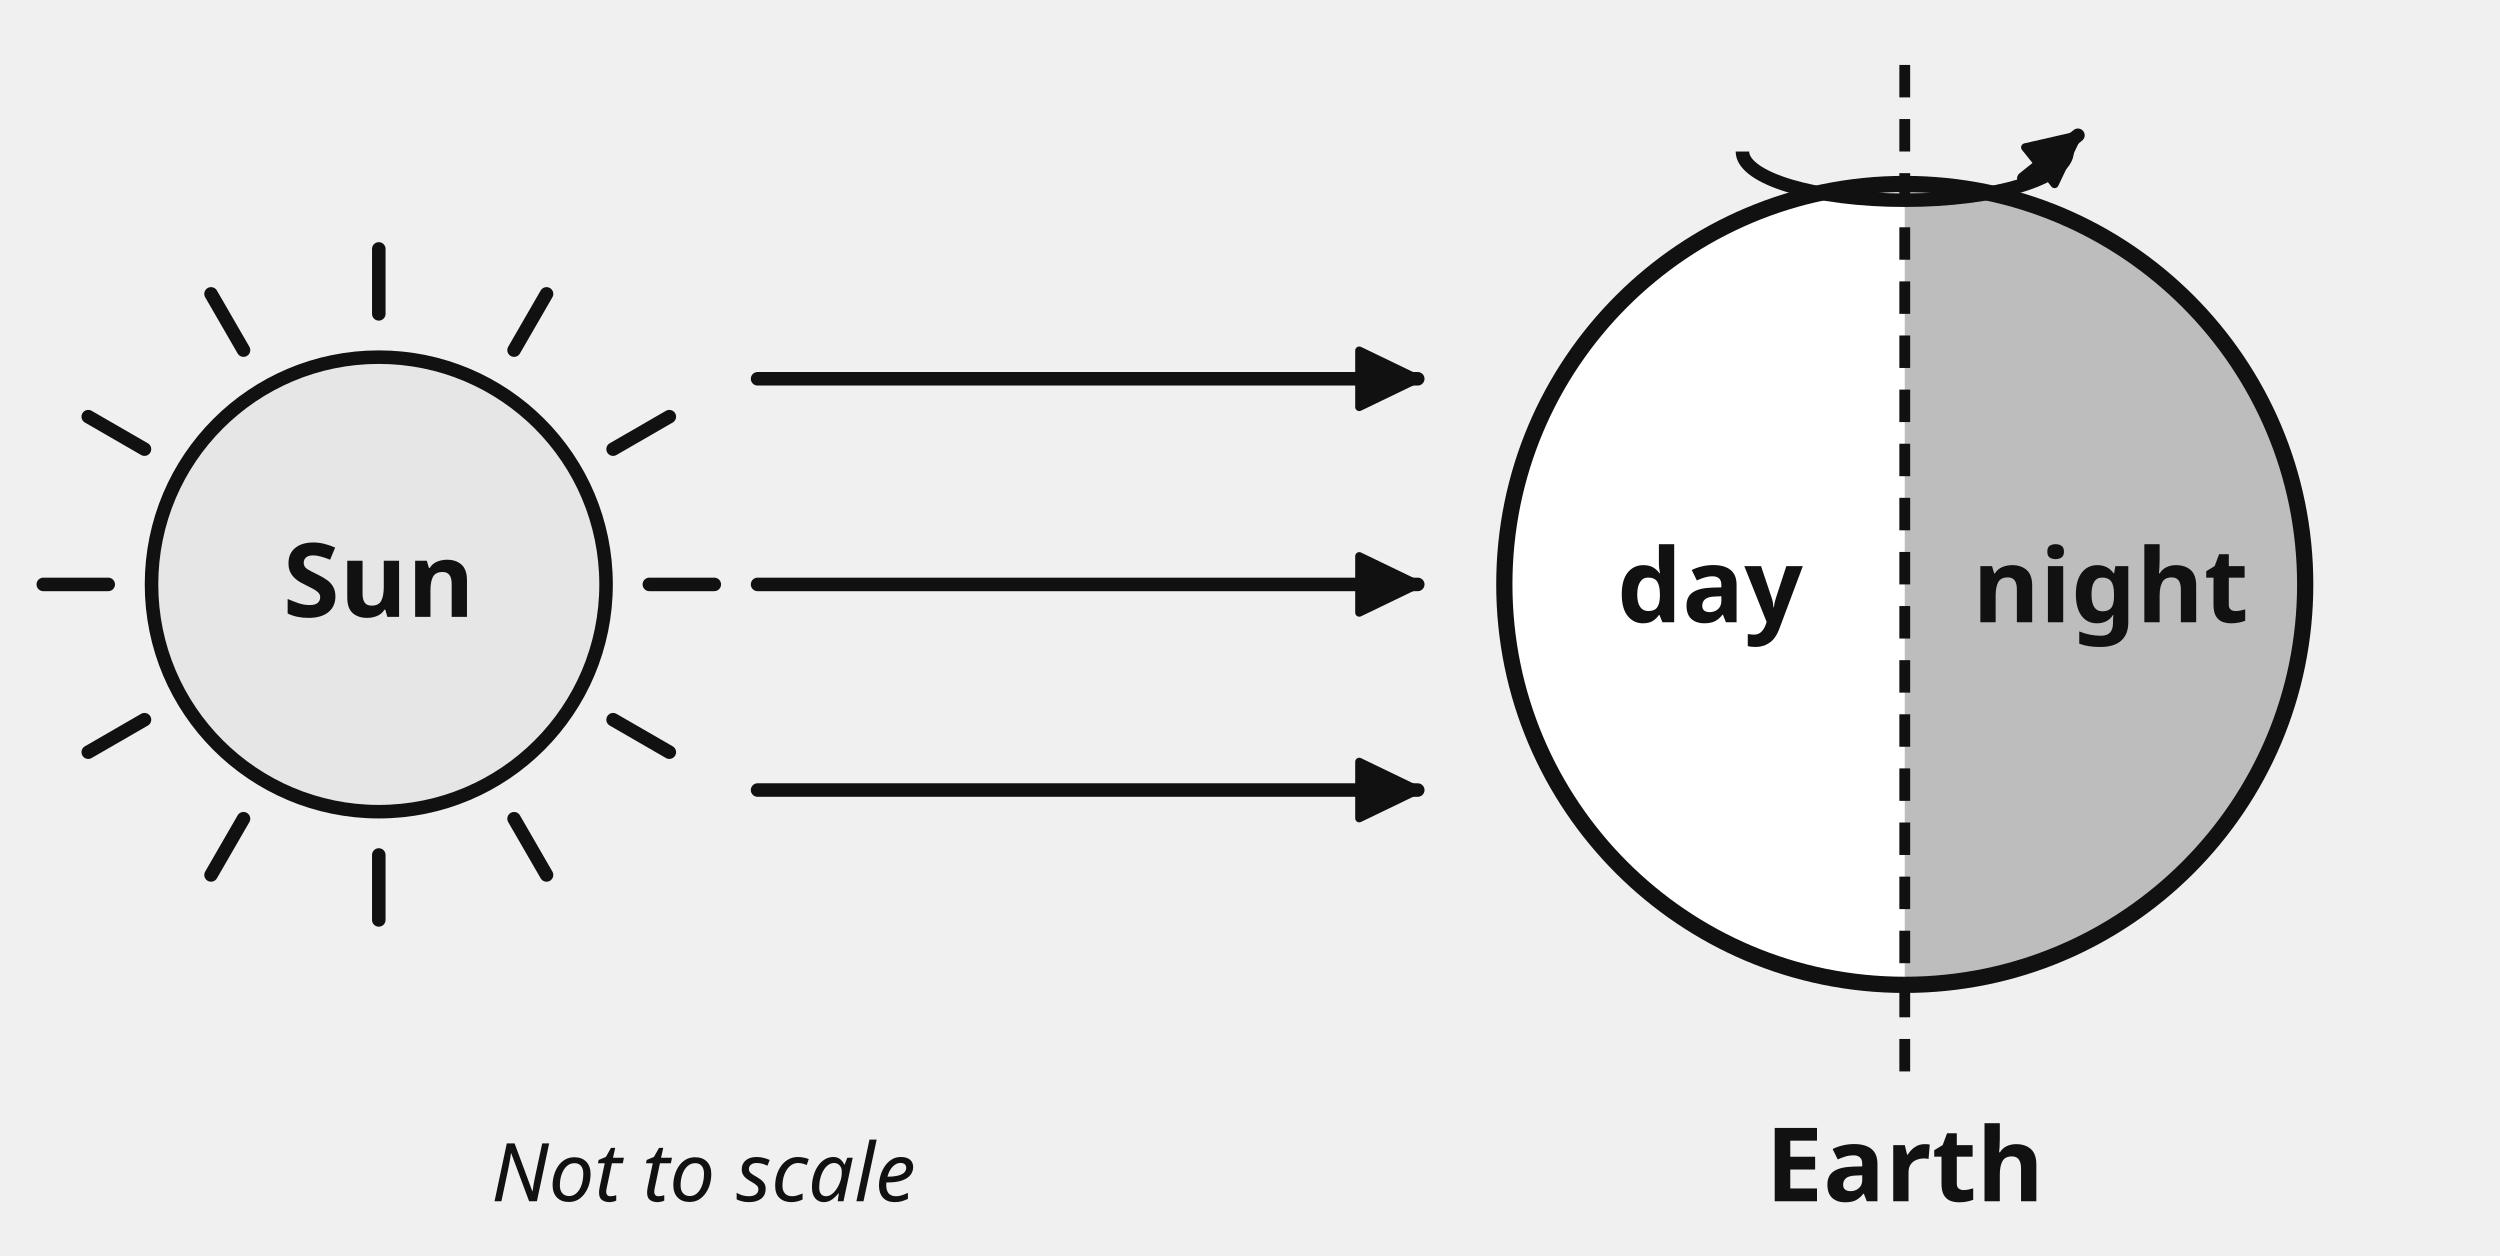
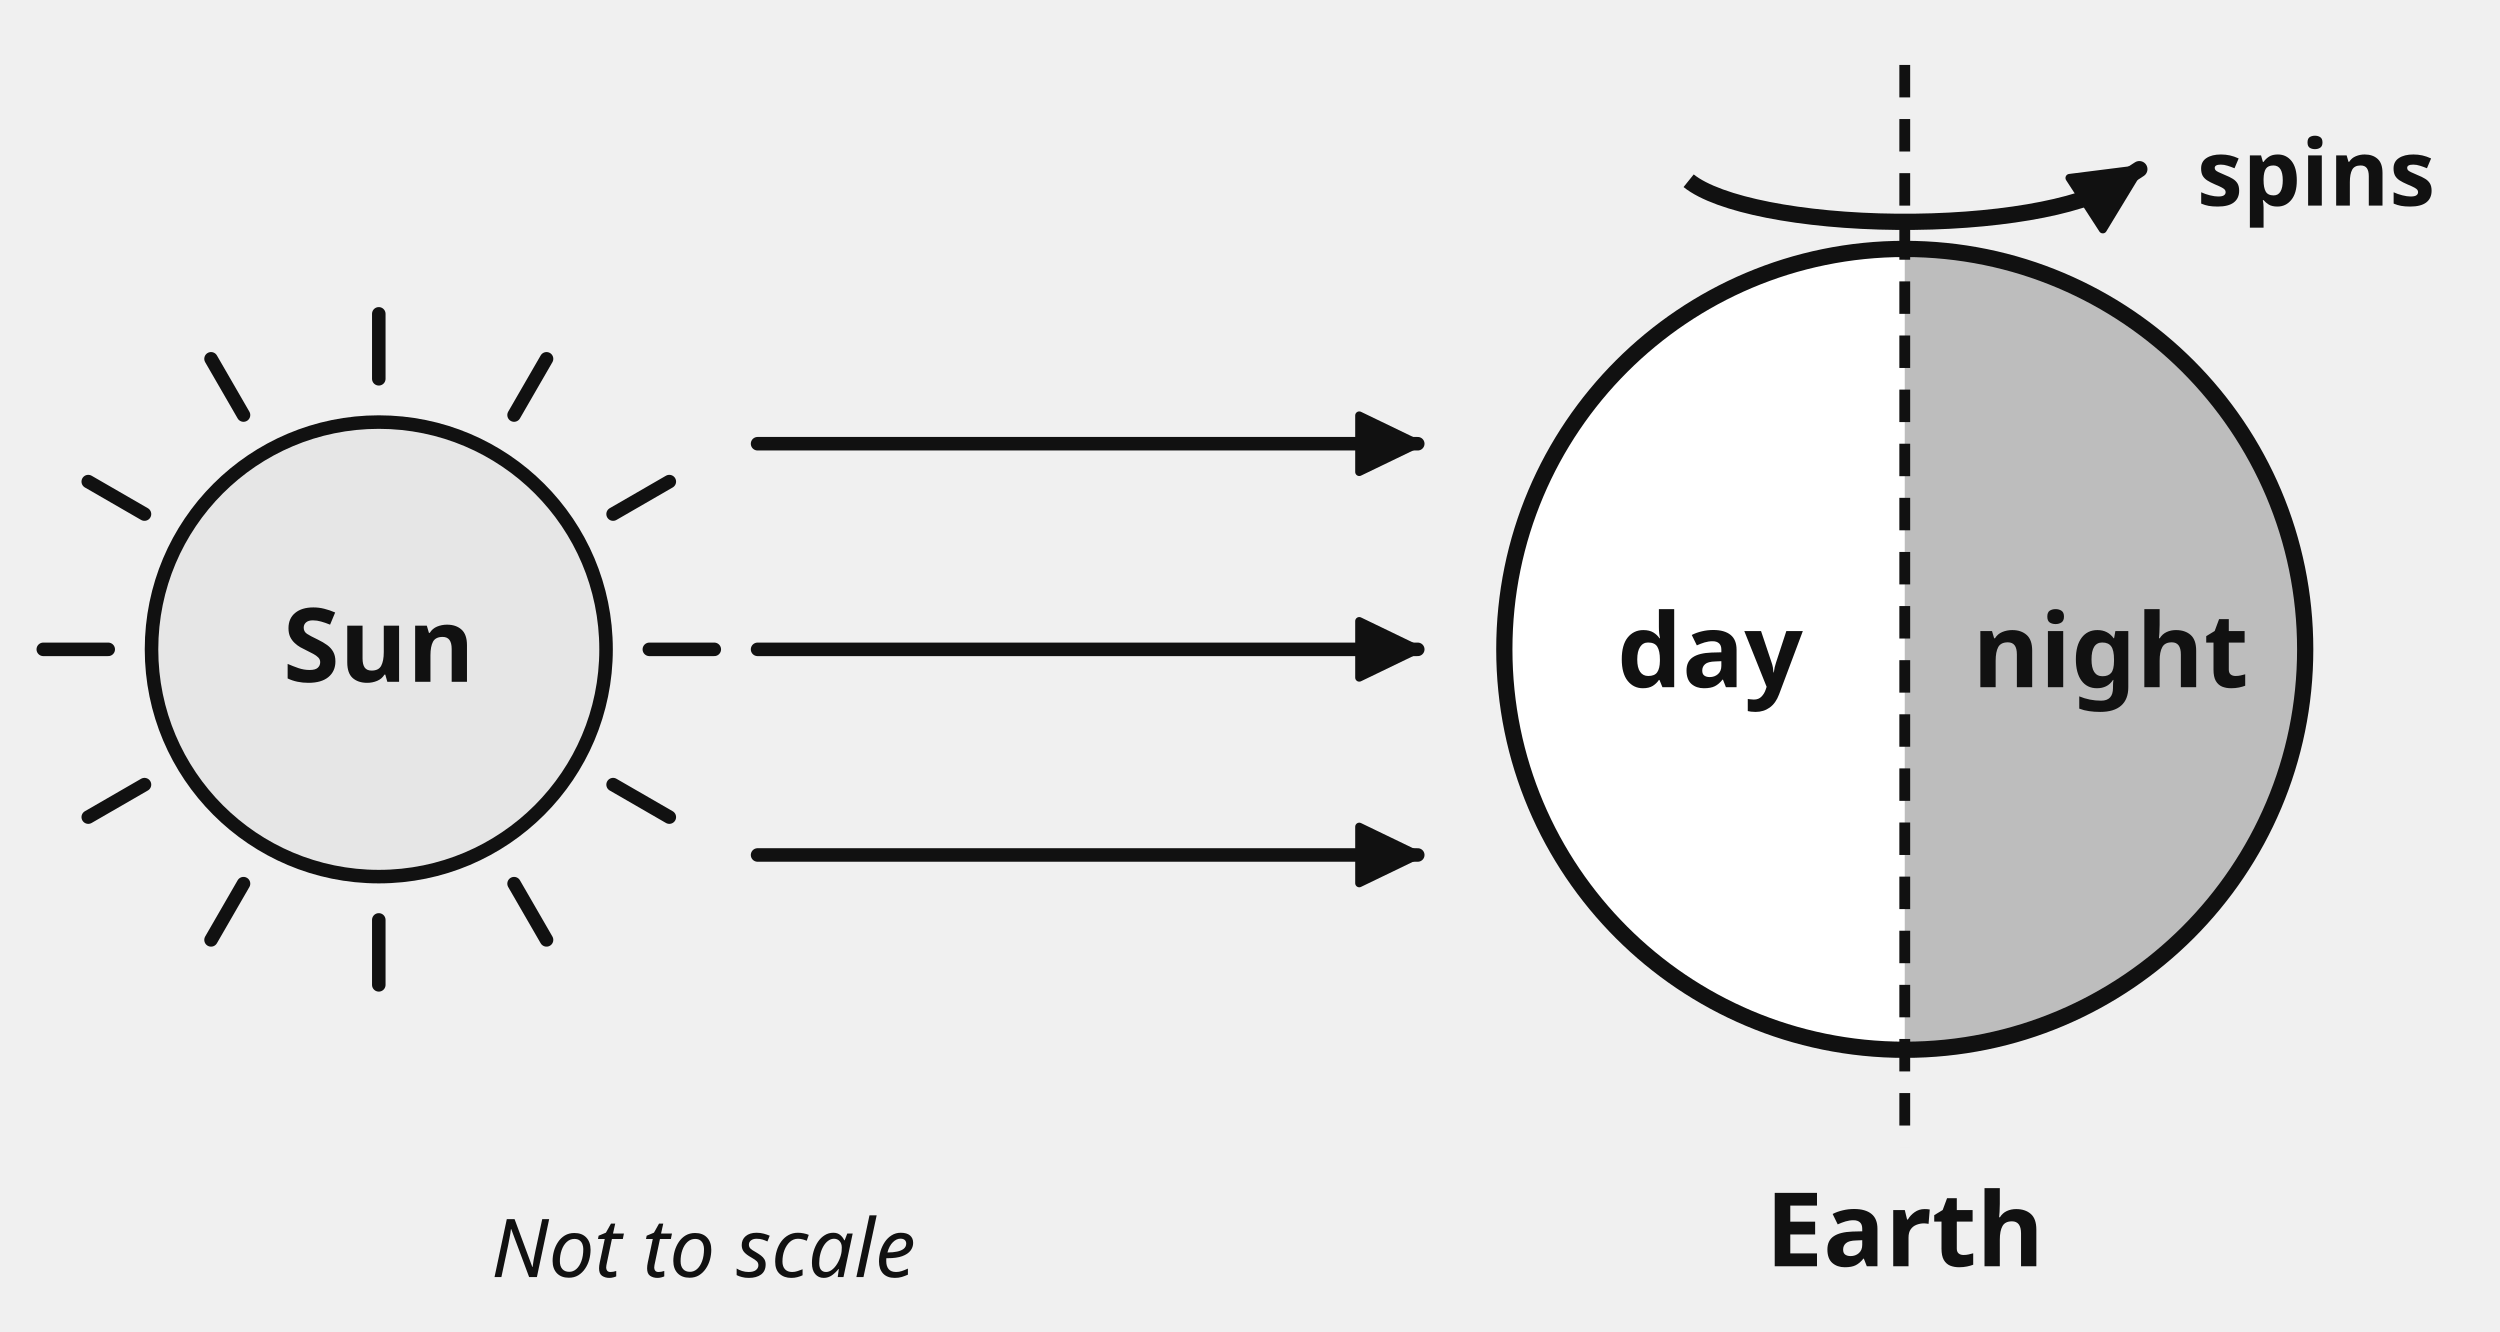
- <svg xmlns="http://www.w3.org/2000/svg" viewBox="0 0 462 232" width="462" height="232" font-family="Atkinson Hyperlegible, Noto Sans, sans-serif">
-   <circle cx="70" cy="108" r="42" fill="#e6e6e6" stroke="#111" stroke-width="2.5" />
-   <line x1="120" y1="108" x2="132" y2="108" stroke="#111" stroke-width="2.5" stroke-linecap="round" />
-   <line x1="113.3" y1="133" x2="123.69" y2="139" stroke="#111" stroke-width="2.5" stroke-linecap="round" />
-   <line x1="95" y1="151.3" x2="101" y2="161.69" stroke="#111" stroke-width="2.5" stroke-linecap="round" />
-   <line x1="70" y1="158" x2="70" y2="170" stroke="#111" stroke-width="2.5" stroke-linecap="round" />
-   <line x1="45" y1="151.3" x2="39" y2="161.69" stroke="#111" stroke-width="2.5" stroke-linecap="round" />
-   <line x1="26.7" y1="133" x2="16.31" y2="139" stroke="#111" stroke-width="2.5" stroke-linecap="round" />
-   <line x1="20" y1="108" x2="8" y2="108" stroke="#111" stroke-width="2.5" stroke-linecap="round" />
-   <line x1="26.7" y1="83" x2="16.31" y2="77" stroke="#111" stroke-width="2.5" stroke-linecap="round" />
-   <line x1="45" y1="64.7" x2="39" y2="54.31" stroke="#111" stroke-width="2.5" stroke-linecap="round" />
-   <line x1="70" y1="58" x2="70" y2="46" stroke="#111" stroke-width="2.5" stroke-linecap="round" />
-   <line x1="95" y1="64.7" x2="101" y2="54.31" stroke="#111" stroke-width="2.5" stroke-linecap="round" />
-   <line x1="113.3" y1="83" x2="123.69" y2="77" stroke="#111" stroke-width="2.5" stroke-linecap="round" />
-   <text x="70" y="114" font-size="19" text-anchor="middle" fill="#111" font-weight="700">Sun</text>
-   <line x1="140" y1="70" x2="262" y2="70" stroke="#111" stroke-width="2.5" stroke-linecap="round" />
-   <path d="M 251.19 75.22 L 262 70 L 251.19 64.78 Z" fill="#111" stroke="#111" stroke-width="1.5" stroke-linejoin="round" />
-   <line x1="140" y1="108" x2="262" y2="108" stroke="#111" stroke-width="2.5" stroke-linecap="round" />
-   <path d="M 251.19 113.22 L 262 108 L 251.19 102.78 Z" fill="#111" stroke="#111" stroke-width="1.5" stroke-linejoin="round" />
-   <line x1="140" y1="146" x2="262" y2="146" stroke="#111" stroke-width="2.5" stroke-linecap="round" />
-   <path d="M 251.19 151.22 L 262 146 L 251.19 140.78 Z" fill="#111" stroke="#111" stroke-width="1.5" stroke-linejoin="round" />
-   <circle cx="352" cy="108" r="74" fill="#fff" stroke="#111" stroke-width="0" />
-   <path d="M 352 34 A 74 74 0 0 1 352 182 Z" fill="#bdbdbd" />
-   <circle cx="352" cy="108" r="74" fill="none" stroke="#111" stroke-width="3" />
-   <line x1="352" y1="12" x2="352" y2="200" stroke="#111" stroke-width="2" stroke-dasharray="6 4" />
-   <path d="M 322 28 A 30 9 0 0 0 382 28" fill="none" stroke="#111" stroke-width="2.5" />
-   <line x1="374" y1="33" x2="384" y2="25" stroke="#111" stroke-width="2.5" stroke-linecap="round" />
-   <path d="M 379.69 34.02 L 384 25 L 374.25 27.23 Z" fill="#111" stroke="#111" stroke-width="1.5" stroke-linejoin="round" />
-   <text x="316" y="115" font-size="19" text-anchor="middle" fill="#111" font-weight="700">day</text>
-   <text x="390" y="115" font-size="19" text-anchor="middle" fill="#111" font-weight="700">night</text>
-   <text x="352" y="222" font-size="19" text-anchor="middle" fill="#111" font-weight="700">Earth</text>
-   <text x="130" y="222" font-size="15" text-anchor="middle" fill="#111" font-style="italic">Not to scale</text>
+ <svg xmlns="http://www.w3.org/2000/svg" viewBox="0 0 462 246" width="462" height="246" font-family="Atkinson Hyperlegible, Noto Sans, sans-serif">
+   <circle cx="70" cy="120" r="42" fill="#e6e6e6" stroke="#111" stroke-width="2.5" />
+   <line x1="120" y1="120" x2="132" y2="120" stroke="#111" stroke-width="2.5" stroke-linecap="round" />
+   <line x1="113.3" y1="145" x2="123.69" y2="151" stroke="#111" stroke-width="2.5" stroke-linecap="round" />
+   <line x1="95" y1="163.3" x2="101" y2="173.69" stroke="#111" stroke-width="2.5" stroke-linecap="round" />
+   <line x1="70" y1="170" x2="70" y2="182" stroke="#111" stroke-width="2.5" stroke-linecap="round" />
+   <line x1="45" y1="163.3" x2="39" y2="173.69" stroke="#111" stroke-width="2.5" stroke-linecap="round" />
+   <line x1="26.7" y1="145" x2="16.31" y2="151" stroke="#111" stroke-width="2.5" stroke-linecap="round" />
+   <line x1="20" y1="120" x2="8" y2="120" stroke="#111" stroke-width="2.5" stroke-linecap="round" />
+   <line x1="26.7" y1="95" x2="16.31" y2="89" stroke="#111" stroke-width="2.5" stroke-linecap="round" />
+   <line x1="45" y1="76.7" x2="39" y2="66.31" stroke="#111" stroke-width="2.5" stroke-linecap="round" />
+   <line x1="70" y1="70" x2="70" y2="58" stroke="#111" stroke-width="2.5" stroke-linecap="round" />
+   <line x1="95" y1="76.7" x2="101" y2="66.31" stroke="#111" stroke-width="2.5" stroke-linecap="round" />
+   <line x1="113.3" y1="95" x2="123.69" y2="89" stroke="#111" stroke-width="2.5" stroke-linecap="round" />
+   <text x="70" y="126" font-size="19" text-anchor="middle" fill="#111" font-weight="700">Sun</text>
+   <line x1="140" y1="82" x2="262" y2="82" stroke="#111" stroke-width="2.5" stroke-linecap="round" />
+   <path d="M 251.19 87.22 L 262 82 L 251.19 76.78 Z" fill="#111" stroke="#111" stroke-width="1.5" stroke-linejoin="round" />
+   <line x1="140" y1="120" x2="262" y2="120" stroke="#111" stroke-width="2.5" stroke-linecap="round" />
+   <path d="M 251.19 125.22 L 262 120 L 251.19 114.78 Z" fill="#111" stroke="#111" stroke-width="1.5" stroke-linejoin="round" />
+   <line x1="140" y1="158" x2="262" y2="158" stroke="#111" stroke-width="2.5" stroke-linecap="round" />
+   <path d="M 251.19 163.22 L 262 158 L 251.19 152.78 Z" fill="#111" stroke="#111" stroke-width="1.5" stroke-linejoin="round" />
+   <circle cx="352" cy="120" r="74" fill="#fff" stroke="#111" stroke-width="0" />
+   <path d="M 352 46 A 74 74 0 0 1 352 194 Z" fill="#bdbdbd" />
+   <circle cx="352" cy="120" r="74" fill="none" stroke="#111" stroke-width="3" />
+   <line x1="352" y1="12" x2="352" y2="212" stroke="#111" stroke-width="2" stroke-dasharray="6 4" />
+   <path d="M 312.06 33.4 A 42 11 0 0 0 390.94 34.12" fill="none" stroke="#111" stroke-width="3" />
+   <line x1="390.16" y1="34.63" x2="395.35" y2="31.26" stroke="#111" stroke-width="3" stroke-linecap="round" />
+   <path d="M 388.6 42.38 L 395.35 31.26 L 382.45 32.89 Z" fill="#111" stroke="#111" stroke-width="1.5" stroke-linejoin="round" />
+   <text x="406" y="38" font-size="17" text-anchor="start" fill="#111" font-weight="700">spins</text>
+   <text x="316" y="127" font-size="19" text-anchor="middle" fill="#111" font-weight="700">day</text>
+   <text x="390" y="127" font-size="19" text-anchor="middle" fill="#111" font-weight="700">night</text>
+   <text x="352" y="234" font-size="19" text-anchor="middle" fill="#111" font-weight="700">Earth</text>
+   <text x="130" y="236" font-size="15" text-anchor="middle" fill="#111" font-style="italic">Not to scale</text>
</svg>
